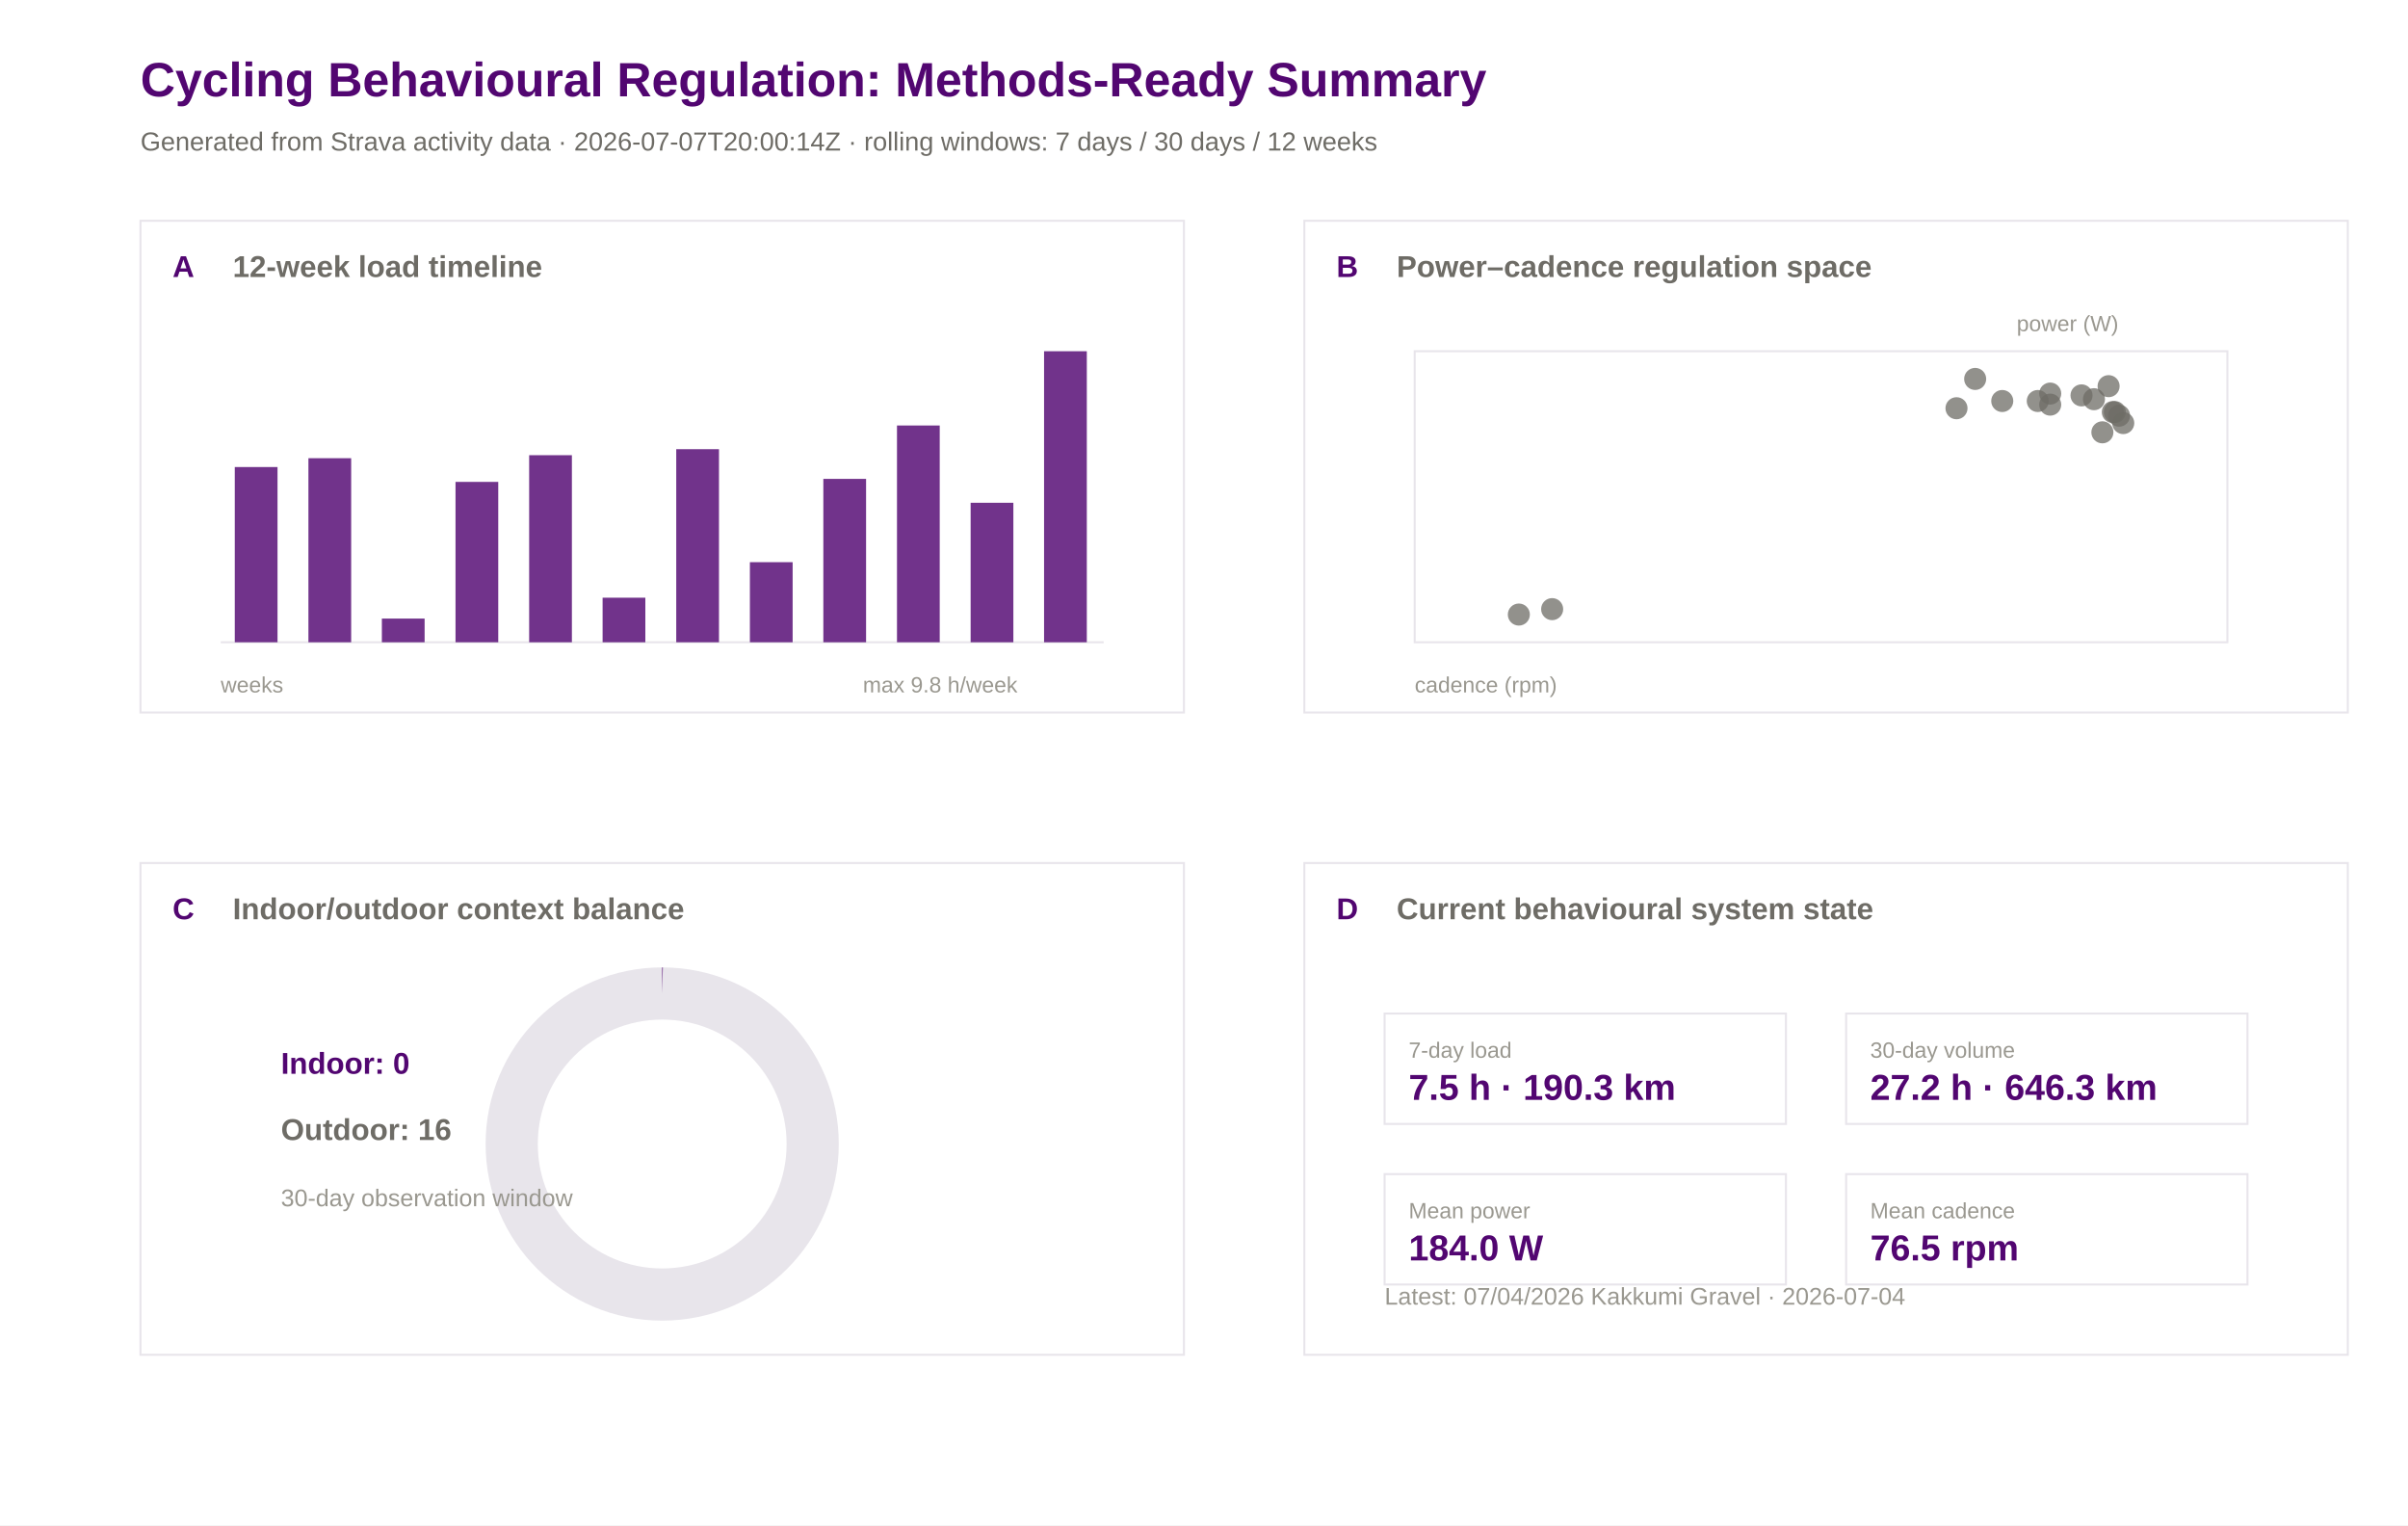
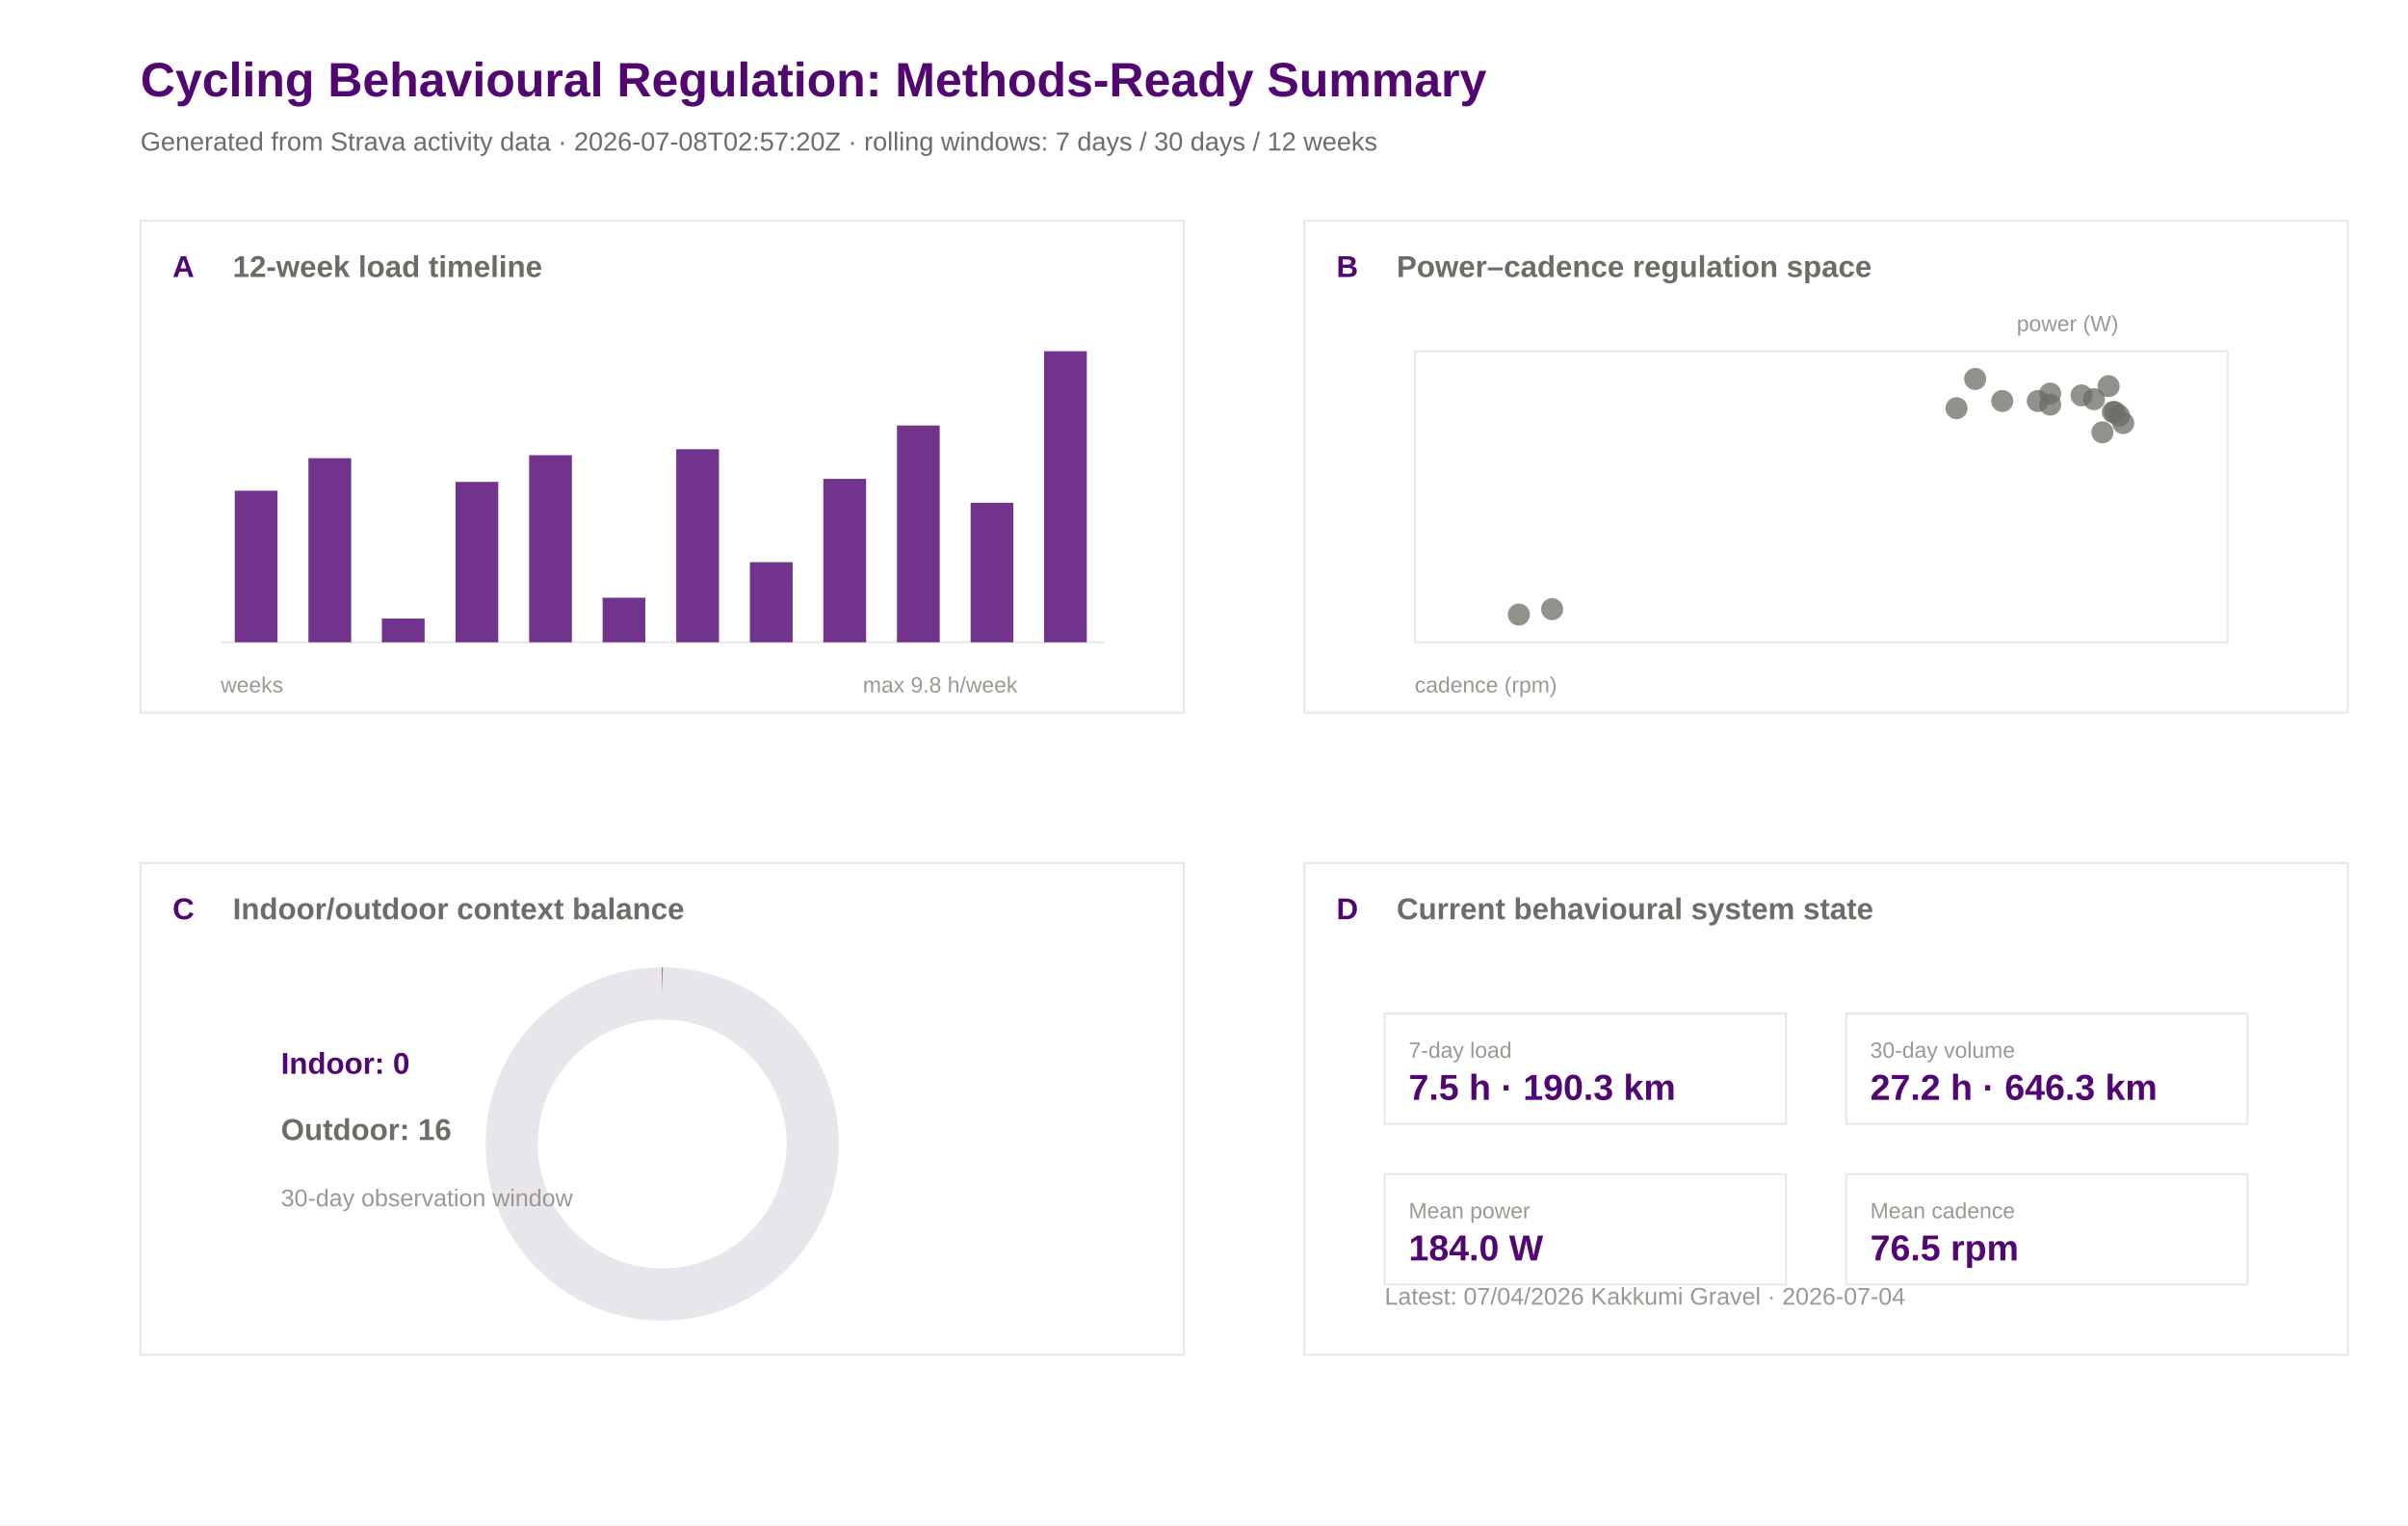
<svg xmlns="http://www.w3.org/2000/svg" width="1200" height="760" viewBox="0 0 1200 760">
  <rect width="100%" height="100%" fill="#ffffff" />
  <text x="70.0" y="48.0" font-family="Arial" font-size="24" font-weight="600" fill="#520671">Cycling Behavioural Regulation: Methods-Ready Summary</text>
-   <text x="70.0" y="75.0" font-family="Arial" font-size="13" font-weight="400" fill="#6e6c66">Generated from Strava activity data · 2026-07-07T20:00:14Z · rolling windows: 7 days / 30 days / 12 weeks</text>
+   <text x="70.0" y="75.0" font-family="Arial" font-size="13" font-weight="400" fill="#6e6c66">Generated from Strava activity data · 2026-07-08T02:57:20Z · rolling windows: 7 days / 30 days / 12 weeks</text>
  <rect x="70" y="110" width="520" height="245" fill="#ffffff" stroke="#e8e5eb" stroke-width="1" />
  <text x="86.0" y="138.0" font-family="Arial" font-size="15" font-weight="600" fill="#520671">A</text>
  <text x="116.0" y="138.0" font-family="Arial" font-size="15" font-weight="600" fill="#6e6c66">12-week load timeline</text>
  <rect x="650" y="110" width="520" height="245" fill="#ffffff" stroke="#e8e5eb" stroke-width="1" />
  <text x="666.0" y="138.0" font-family="Arial" font-size="15" font-weight="600" fill="#520671">B</text>
  <text x="696.0" y="138.0" font-family="Arial" font-size="15" font-weight="600" fill="#6e6c66">Power–cadence regulation space</text>
  <rect x="70" y="430" width="520" height="245" fill="#ffffff" stroke="#e8e5eb" stroke-width="1" />
  <text x="86.0" y="458.0" font-family="Arial" font-size="15" font-weight="600" fill="#520671">C</text>
  <text x="116.0" y="458.0" font-family="Arial" font-size="15" font-weight="600" fill="#6e6c66">Indoor/outdoor context balance</text>
  <rect x="650" y="430" width="520" height="245" fill="#ffffff" stroke="#e8e5eb" stroke-width="1" />
  <text x="666.0" y="458.0" font-family="Arial" font-size="15" font-weight="600" fill="#520671">D</text>
  <text x="696.0" y="458.0" font-family="Arial" font-size="15" font-weight="600" fill="#6e6c66">Current behavioural system state</text>
  <line x1="110" y1="320" x2="550" y2="320" stroke="#e8e5eb" />
-   <rect x="117.0" y="232.7" width="21.3" height="87.3" fill="#520671" opacity="0.82" />
+   <rect x="117.0" y="244.5" width="21.3" height="75.5" fill="#520671" opacity="0.82" />
  <rect x="153.7" y="228.3" width="21.3" height="91.7" fill="#520671" opacity="0.82" />
  <rect x="190.3" y="308.2" width="21.3" height="11.8" fill="#520671" opacity="0.82" />
  <rect x="227.0" y="240.1" width="21.3" height="79.9" fill="#520671" opacity="0.82" />
  <rect x="263.7" y="226.8" width="21.3" height="93.2" fill="#520671" opacity="0.82" />
  <rect x="300.3" y="297.8" width="21.3" height="22.2" fill="#520671" opacity="0.82" />
  <rect x="337.0" y="223.8" width="21.3" height="96.2" fill="#520671" opacity="0.82" />
  <rect x="373.7" y="280.1" width="21.3" height="39.9" fill="#520671" opacity="0.82" />
  <rect x="410.3" y="238.6" width="21.3" height="81.4" fill="#520671" opacity="0.82" />
  <rect x="447.0" y="212.0" width="21.3" height="108.0" fill="#520671" opacity="0.82" />
  <rect x="483.7" y="250.5" width="21.3" height="69.5" fill="#520671" opacity="0.82" />
  <rect x="520.3" y="175.0" width="21.3" height="145.0" fill="#520671" opacity="0.82" />
  <text x="110.0" y="345.0" font-family="Arial" font-size="11" font-weight="400" fill="#9a9890">weeks</text>
  <text x="430.0" y="345.0" font-family="Arial" font-size="11" font-weight="400" fill="#9a9890">max 9.8 h/week</text>
  <rect x="705" y="175" width="405" height="145" fill="#ffffff" stroke="#e8e5eb" />
  <circle cx="1037.3" cy="197.0" r="5.5" fill="#6e6c66" opacity="0.75" />
  <circle cx="1043.5" cy="198.9" r="5.5" fill="#6e6c66" opacity="0.75" />
  <circle cx="984.3" cy="188.8" r="5.5" fill="#6e6c66" opacity="0.75" />
  <circle cx="1021.7" cy="196.1" r="5.5" fill="#6e6c66" opacity="0.75" />
  <circle cx="1053.9" cy="205.3" r="5.5" fill="#6e6c66" opacity="0.75" />
  <circle cx="1050.8" cy="192.4" r="5.5" fill="#6e6c66" opacity="0.75" />
  <circle cx="1058.1" cy="210.8" r="5.5" fill="#6e6c66" opacity="0.75" />
  <circle cx="997.8" cy="199.8" r="5.5" fill="#6e6c66" opacity="0.75" />
  <circle cx="1021.7" cy="201.6" r="5.5" fill="#6e6c66" opacity="0.75" />
  <circle cx="975.0" cy="203.4" r="5.5" fill="#6e6c66" opacity="0.75" />
  <circle cx="1015.5" cy="199.8" r="5.5" fill="#6e6c66" opacity="0.75" />
  <circle cx="756.9" cy="306.2" r="5.5" fill="#6e6c66" opacity="0.75" />
  <circle cx="773.5" cy="303.5" r="5.5" fill="#6e6c66" opacity="0.75" />
  <circle cx="1052.9" cy="205.3" r="5.5" fill="#6e6c66" opacity="0.75" />
  <circle cx="1056.0" cy="207.1" r="5.5" fill="#6e6c66" opacity="0.75" />
  <circle cx="1047.7" cy="215.4" r="5.5" fill="#6e6c66" opacity="0.75" />
  <text x="705.0" y="345.0" font-family="Arial" font-size="11" font-weight="400" fill="#9a9890">cadence (rpm)</text>
  <text x="1005.0" y="165.0" font-family="Arial" font-size="11" font-weight="400" fill="#9a9890">power (W)</text>
  <circle cx="330" cy="570" r="75" fill="none" stroke="#e8e5eb" stroke-width="26" />
  <circle cx="330" cy="570" r="75" fill="none" stroke="#520671" stroke-width="26" stroke-dasharray="0.0 471.2" transform="rotate(-90 330 570)" />
  <text x="140.0" y="535.0" font-family="Arial" font-size="15" font-weight="600" fill="#520671">Indoor: 0</text>
  <text x="140.0" y="568.0" font-family="Arial" font-size="15" font-weight="600" fill="#6e6c66">Outdoor: 16</text>
  <text x="140.0" y="601.0" font-family="Arial" font-size="12" font-weight="400" fill="#9a9890">30-day observation window</text>
  <rect x="690" y="505" width="200" height="55" fill="#ffffff" stroke="#e8e5eb" />
  <text x="702.0" y="527.0" font-family="Arial" font-size="11" font-weight="500" fill="#9a9890">7-day load</text>
  <text x="702.0" y="548.0" font-family="Arial" font-size="18" font-weight="600" fill="#520671">7.5 h · 190.3 km</text>
  <rect x="920" y="505" width="200" height="55" fill="#ffffff" stroke="#e8e5eb" />
  <text x="932.0" y="527.0" font-family="Arial" font-size="11" font-weight="500" fill="#9a9890">30-day volume</text>
  <text x="932.0" y="548.0" font-family="Arial" font-size="18" font-weight="600" fill="#520671">27.2 h · 646.3 km</text>
  <rect x="690" y="585" width="200" height="55" fill="#ffffff" stroke="#e8e5eb" />
  <text x="702.0" y="607.0" font-family="Arial" font-size="11" font-weight="500" fill="#9a9890">Mean power</text>
  <text x="702.0" y="628.0" font-family="Arial" font-size="18" font-weight="600" fill="#520671">184.0 W</text>
  <rect x="920" y="585" width="200" height="55" fill="#ffffff" stroke="#e8e5eb" />
  <text x="932.0" y="607.0" font-family="Arial" font-size="11" font-weight="500" fill="#9a9890">Mean cadence</text>
  <text x="932.0" y="628.0" font-family="Arial" font-size="18" font-weight="600" fill="#520671">76.5 rpm</text>
  <text x="690.0" y="650.0" font-family="Arial" font-size="12" font-weight="400" fill="#9a9890">Latest: 07/04/2026 Kakkumi Gravel · 2026-07-04</text>
</svg>
